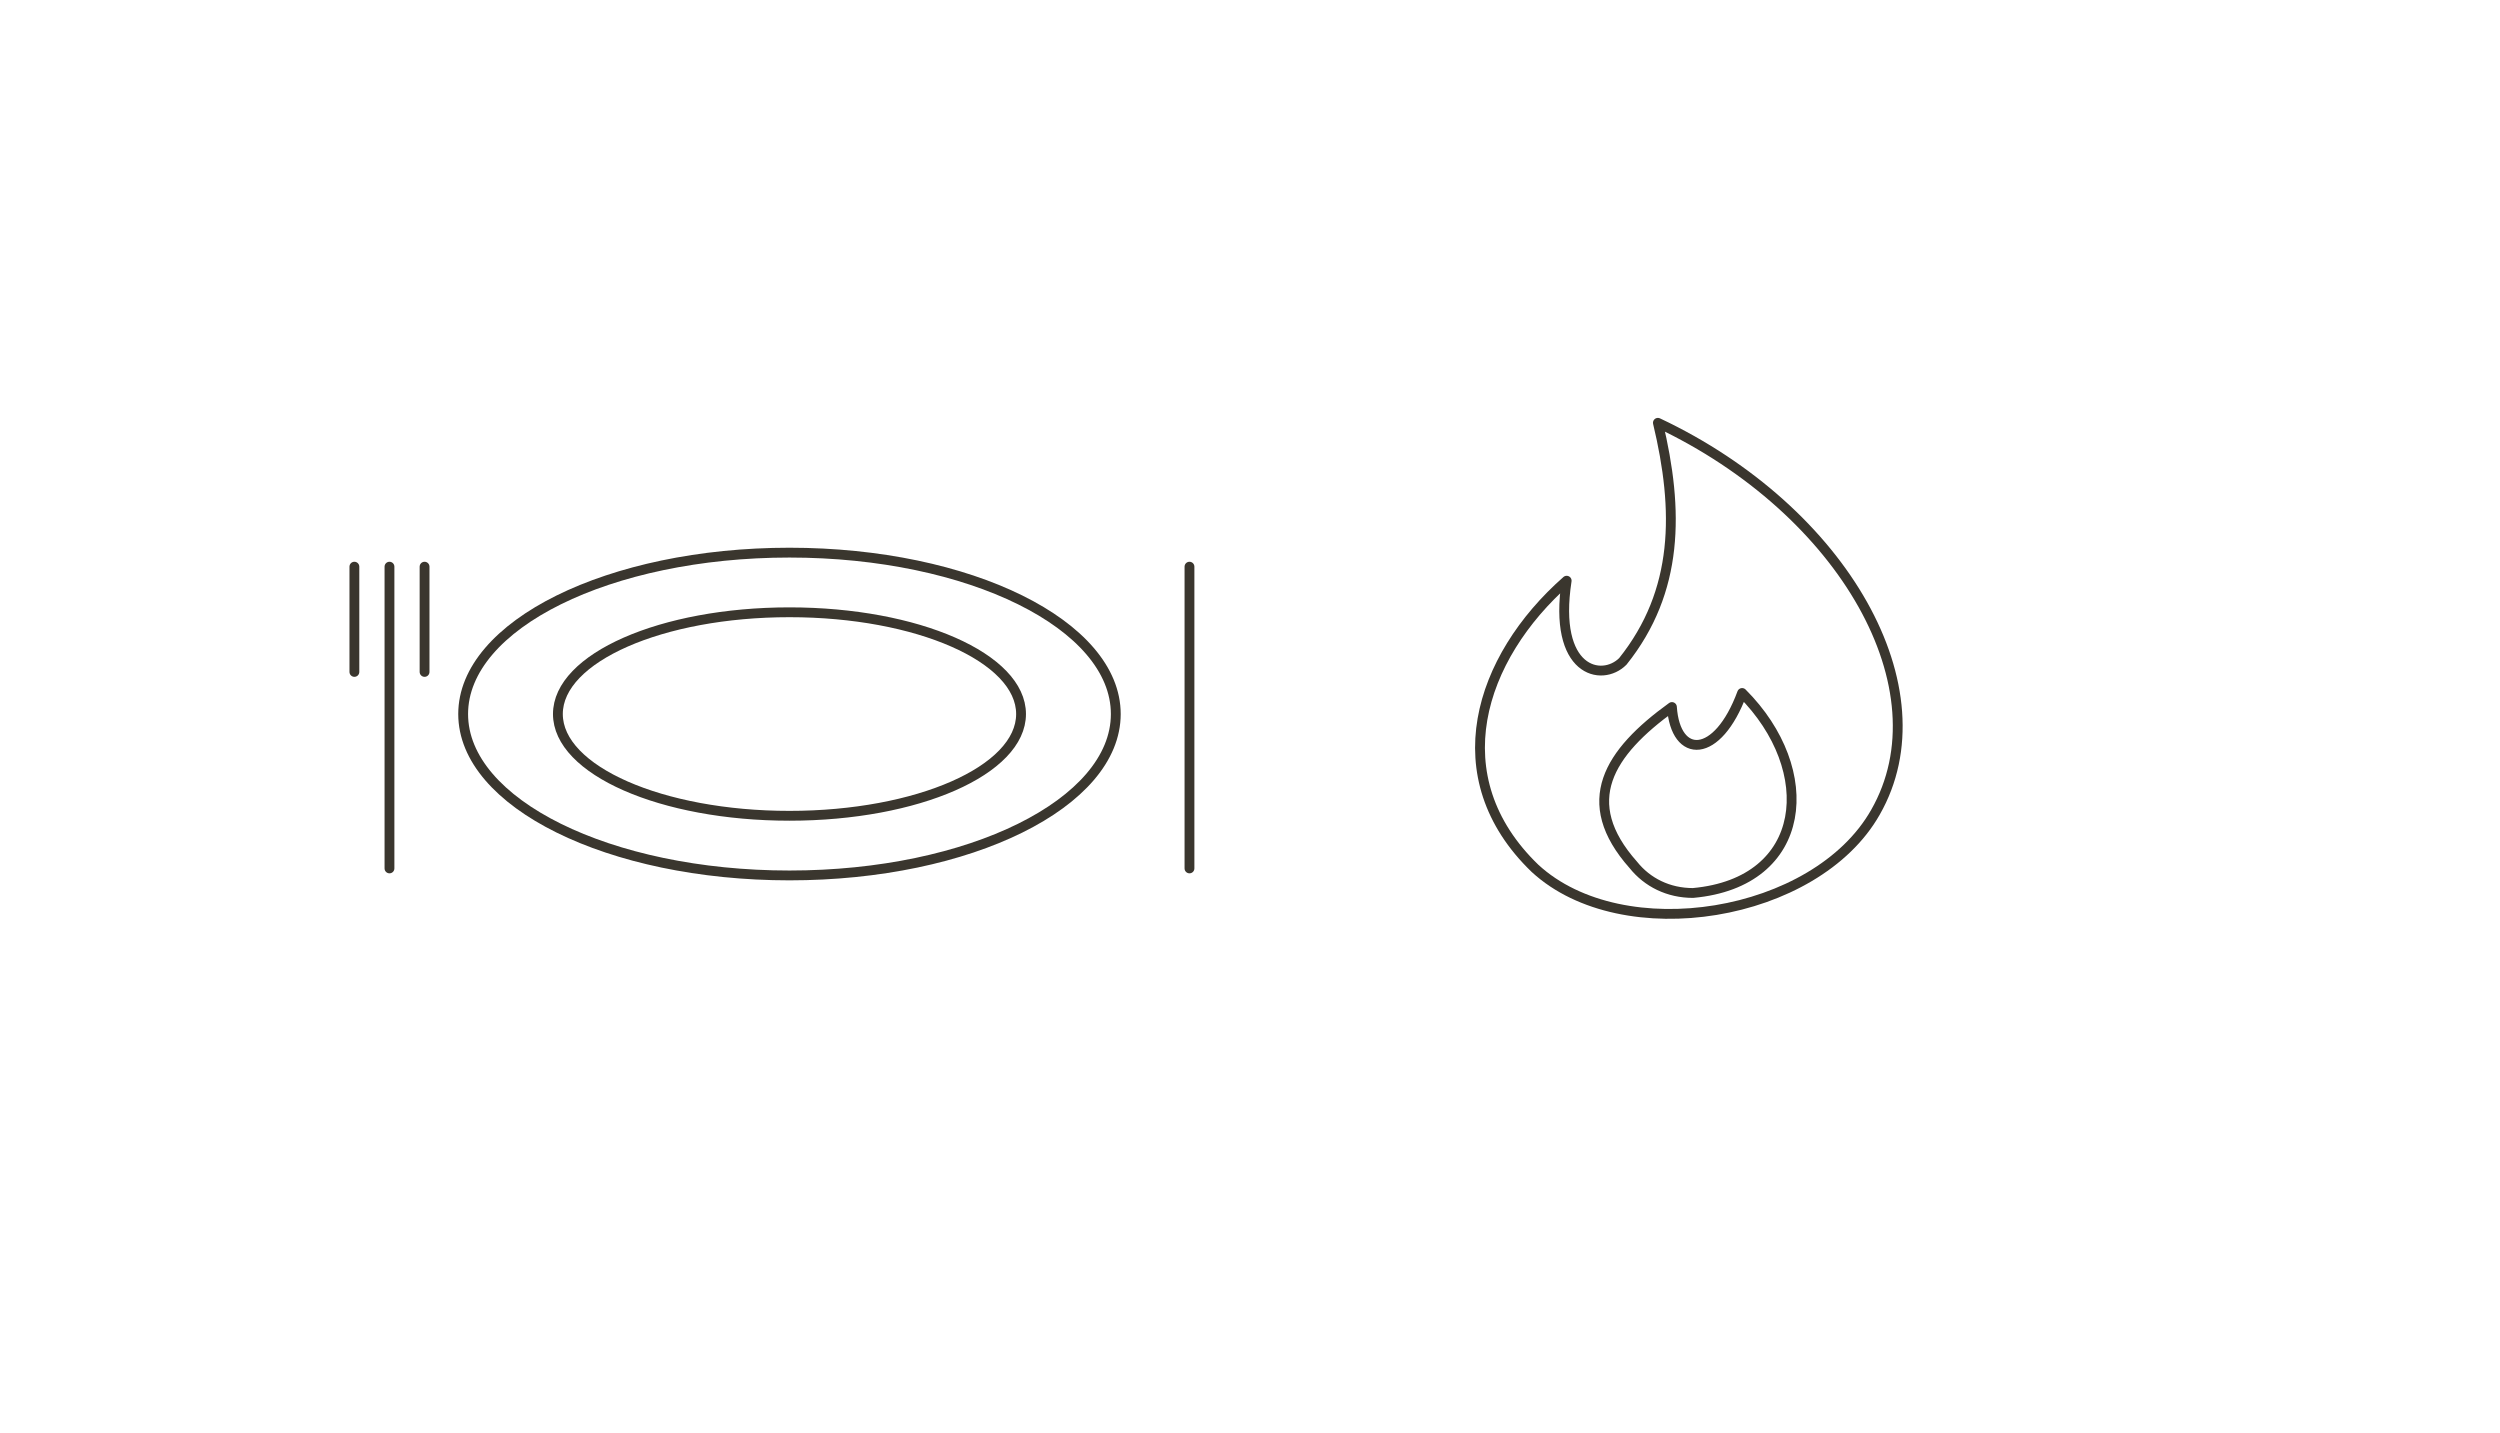
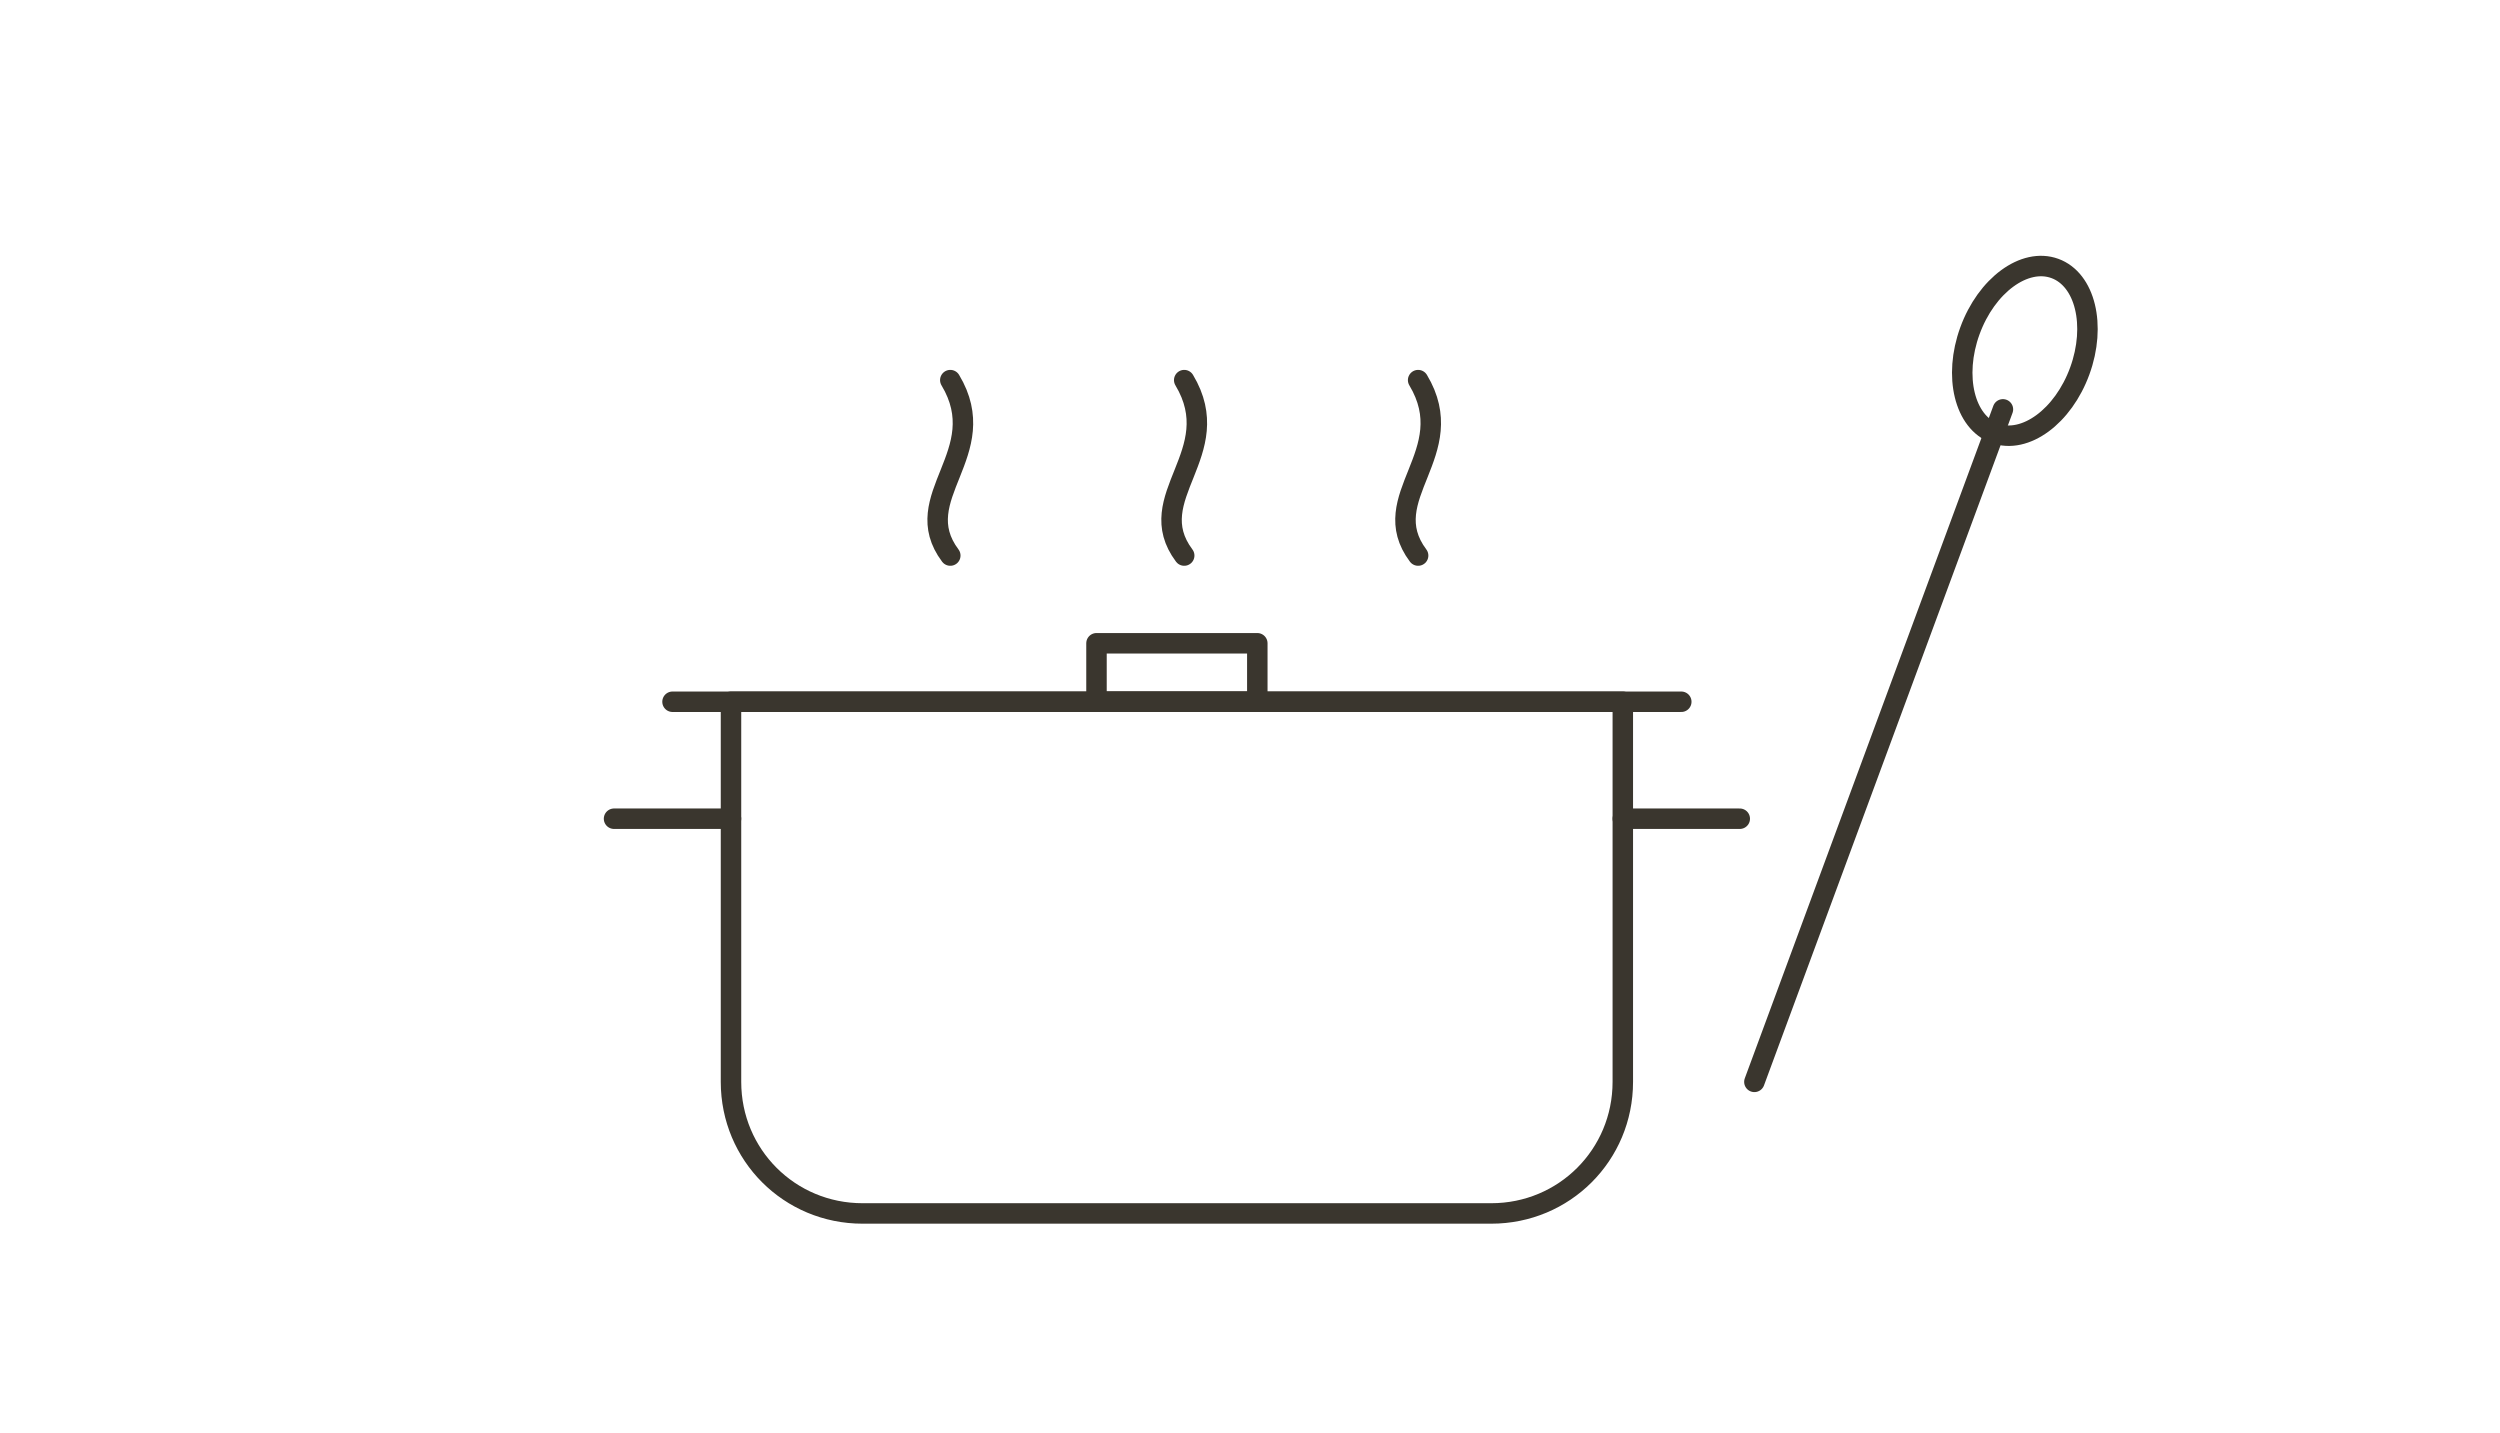
<svg xmlns="http://www.w3.org/2000/svg" width="342" height="196" viewBox="0 0 342 196" fill="none" stroke="#3A362E" stroke-width="2.8" stroke-linecap="round" stroke-linejoin="round">
-   <g transform="translate(108 90) scale(0.48) translate(-171 -89)" fill="none">
-     <g fill="none">
-       <ellipse cx="171" cy="105" rx="93" ry="46" fill="none" />
-       <ellipse cx="171" cy="105" rx="66" ry="29" fill="none" />
-       <path d="M57 63v86m-10-86v30m20-30v30M285 63v86" fill="none" />
-     </g>
-   </g>
-   <g transform="translate(234 90) scale(0.48) translate(-171 -89)" fill="none">
-     <g fill="none">
-       <path d="M121 149c-27-26-16-60 9-82-4 26 10 29 16 23 16-20 16-43 10-68 53 25 82 76 62 111-17 30-72 39-97 16Z" fill="none" />
-       <path d="M149 148c-16-18-7-32 11-45 1 15 13 15 20-4 22 22 19 54-14 57-7 0-13-3-17-8Z" fill="none" />
-     </g>
+   <g fill="none">
+     <path d="M100 96h122v52c0 10-8 18-18 18H118c-10 0-18-8-18-18Z" />
+     <path d="M92 96h138M100 112H84M222 112h16" />
+     <path d="M150 88h22v8h-22Z" />
+     <path d="M130 76c-6-8 6-14 0-24M162 76c-6-8 6-14 0-24M194 76c-6-8 6-14 0-24" />
+     <path d="M274 56l-34 92" />
+     <ellipse cx="277" cy="48" rx="8" ry="12" transform="rotate(20 277 48)" />
  </g>
</svg>
